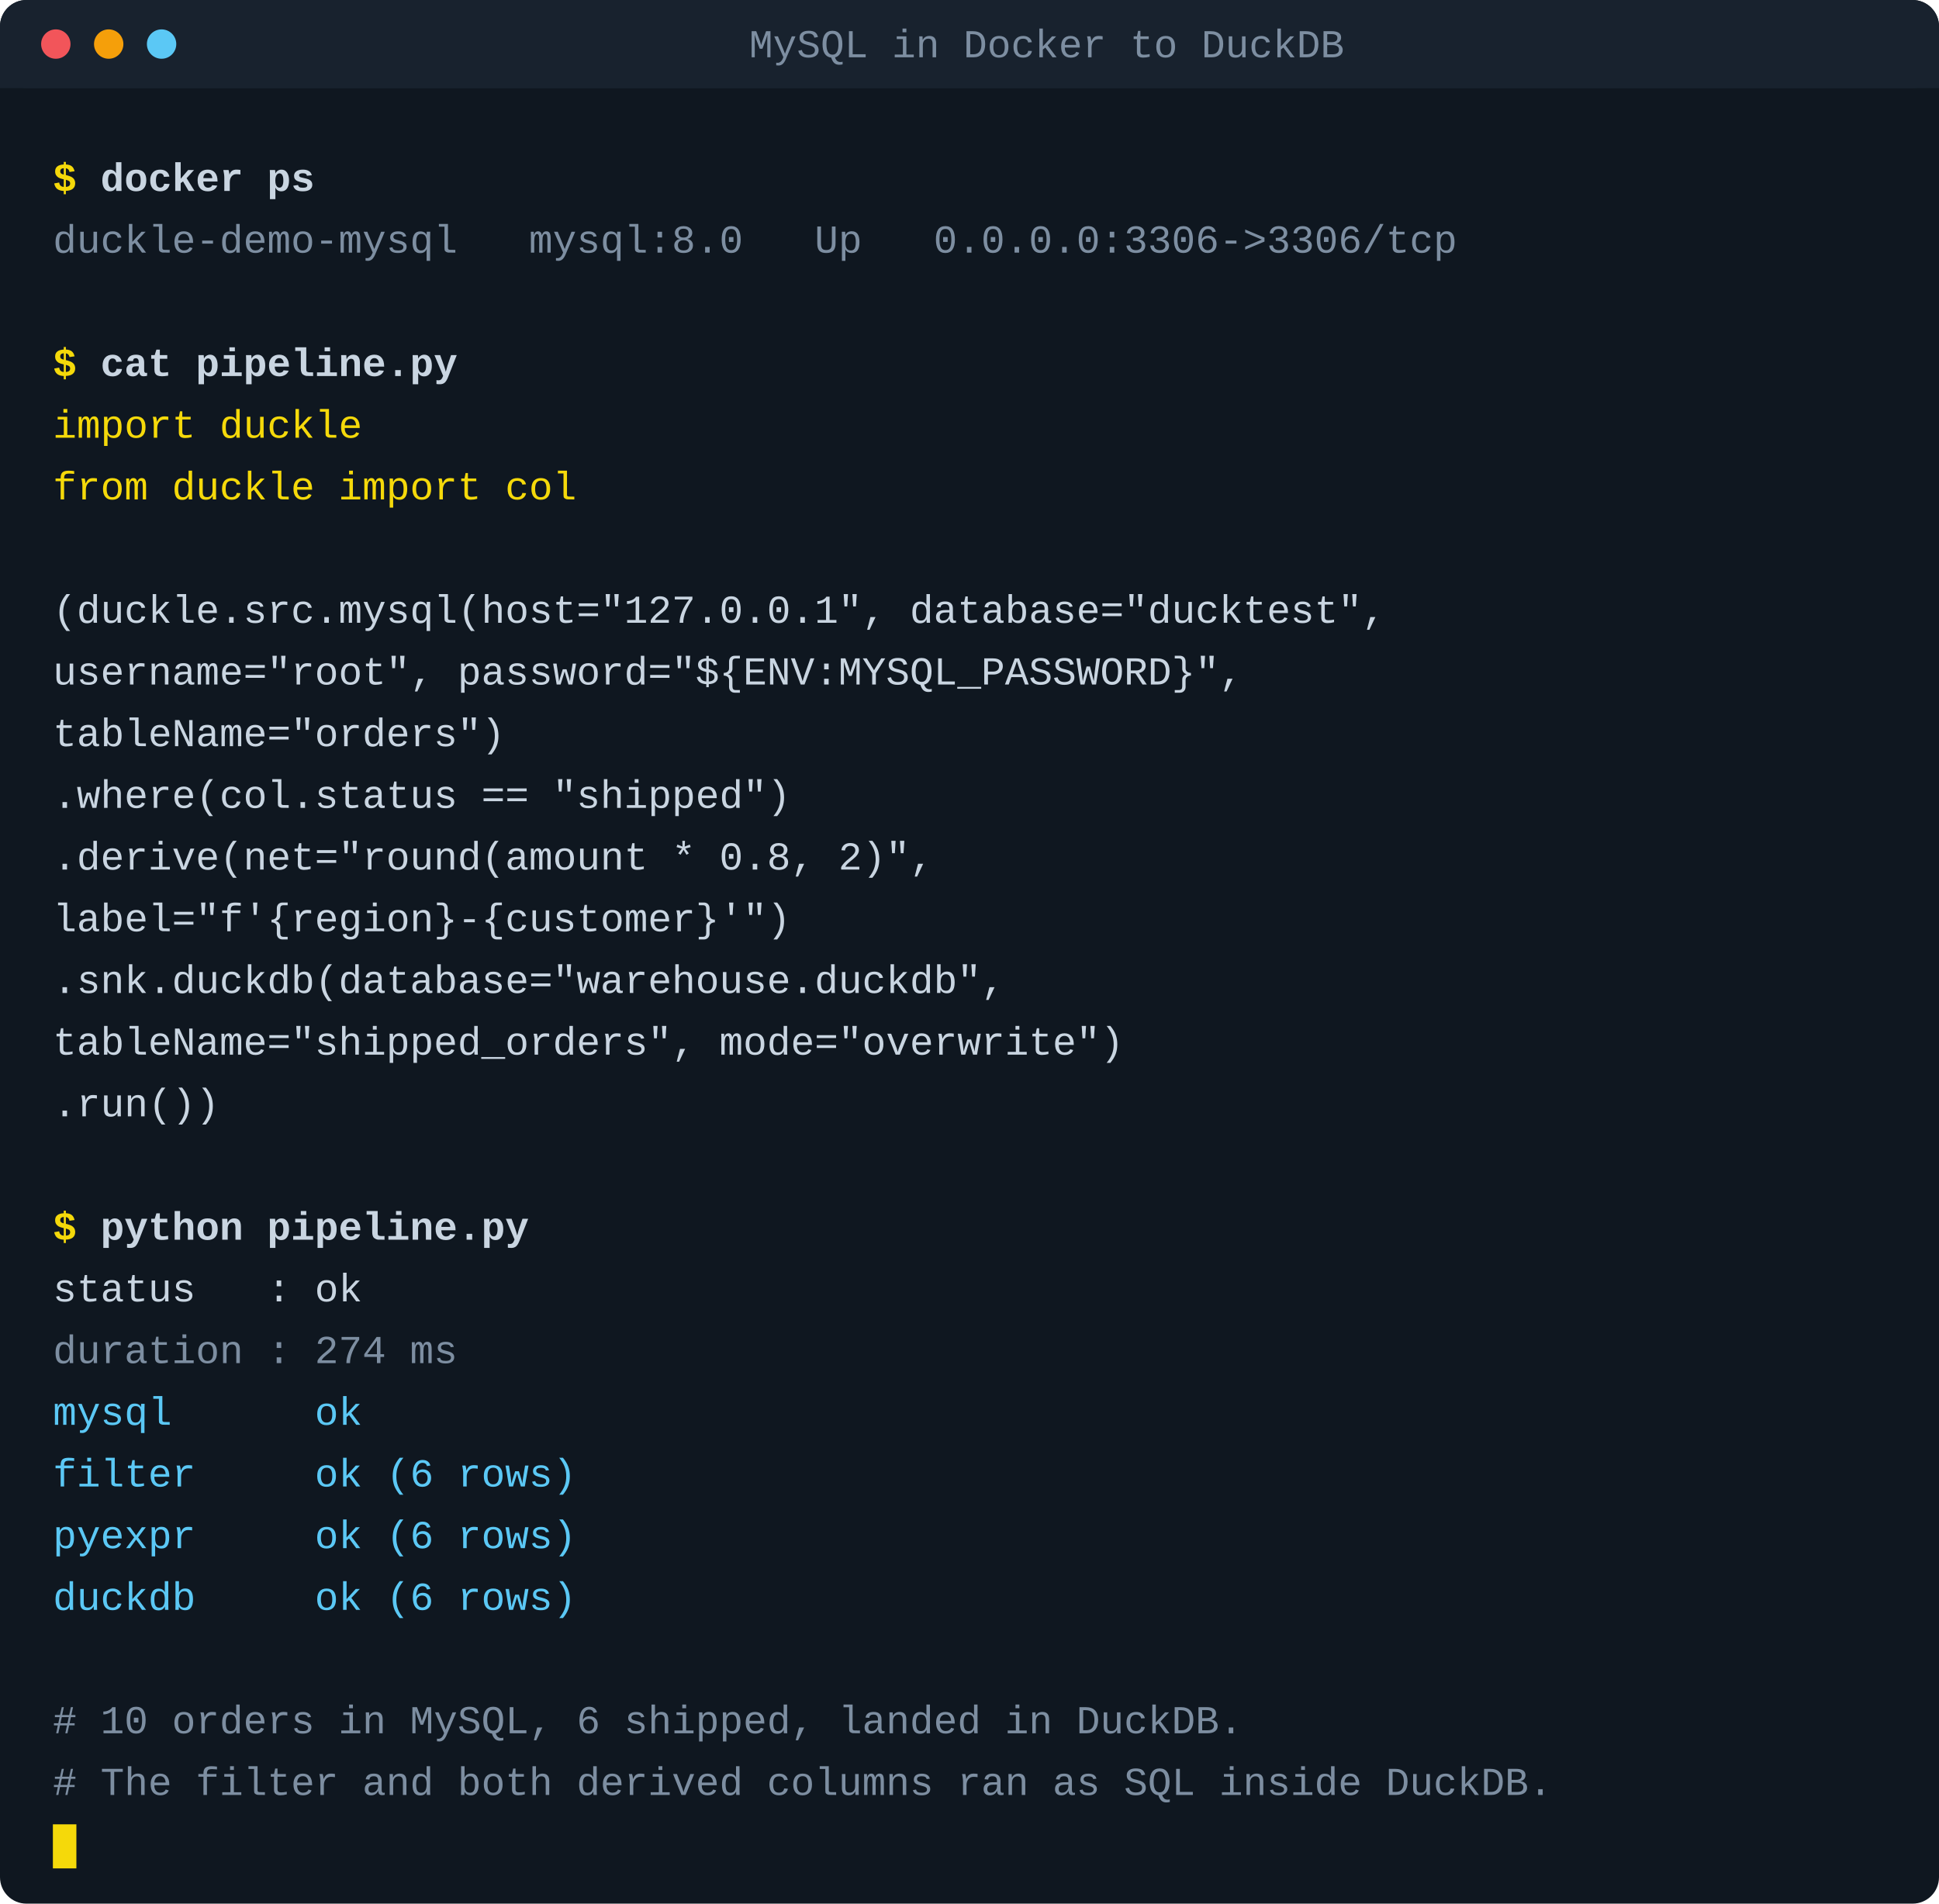
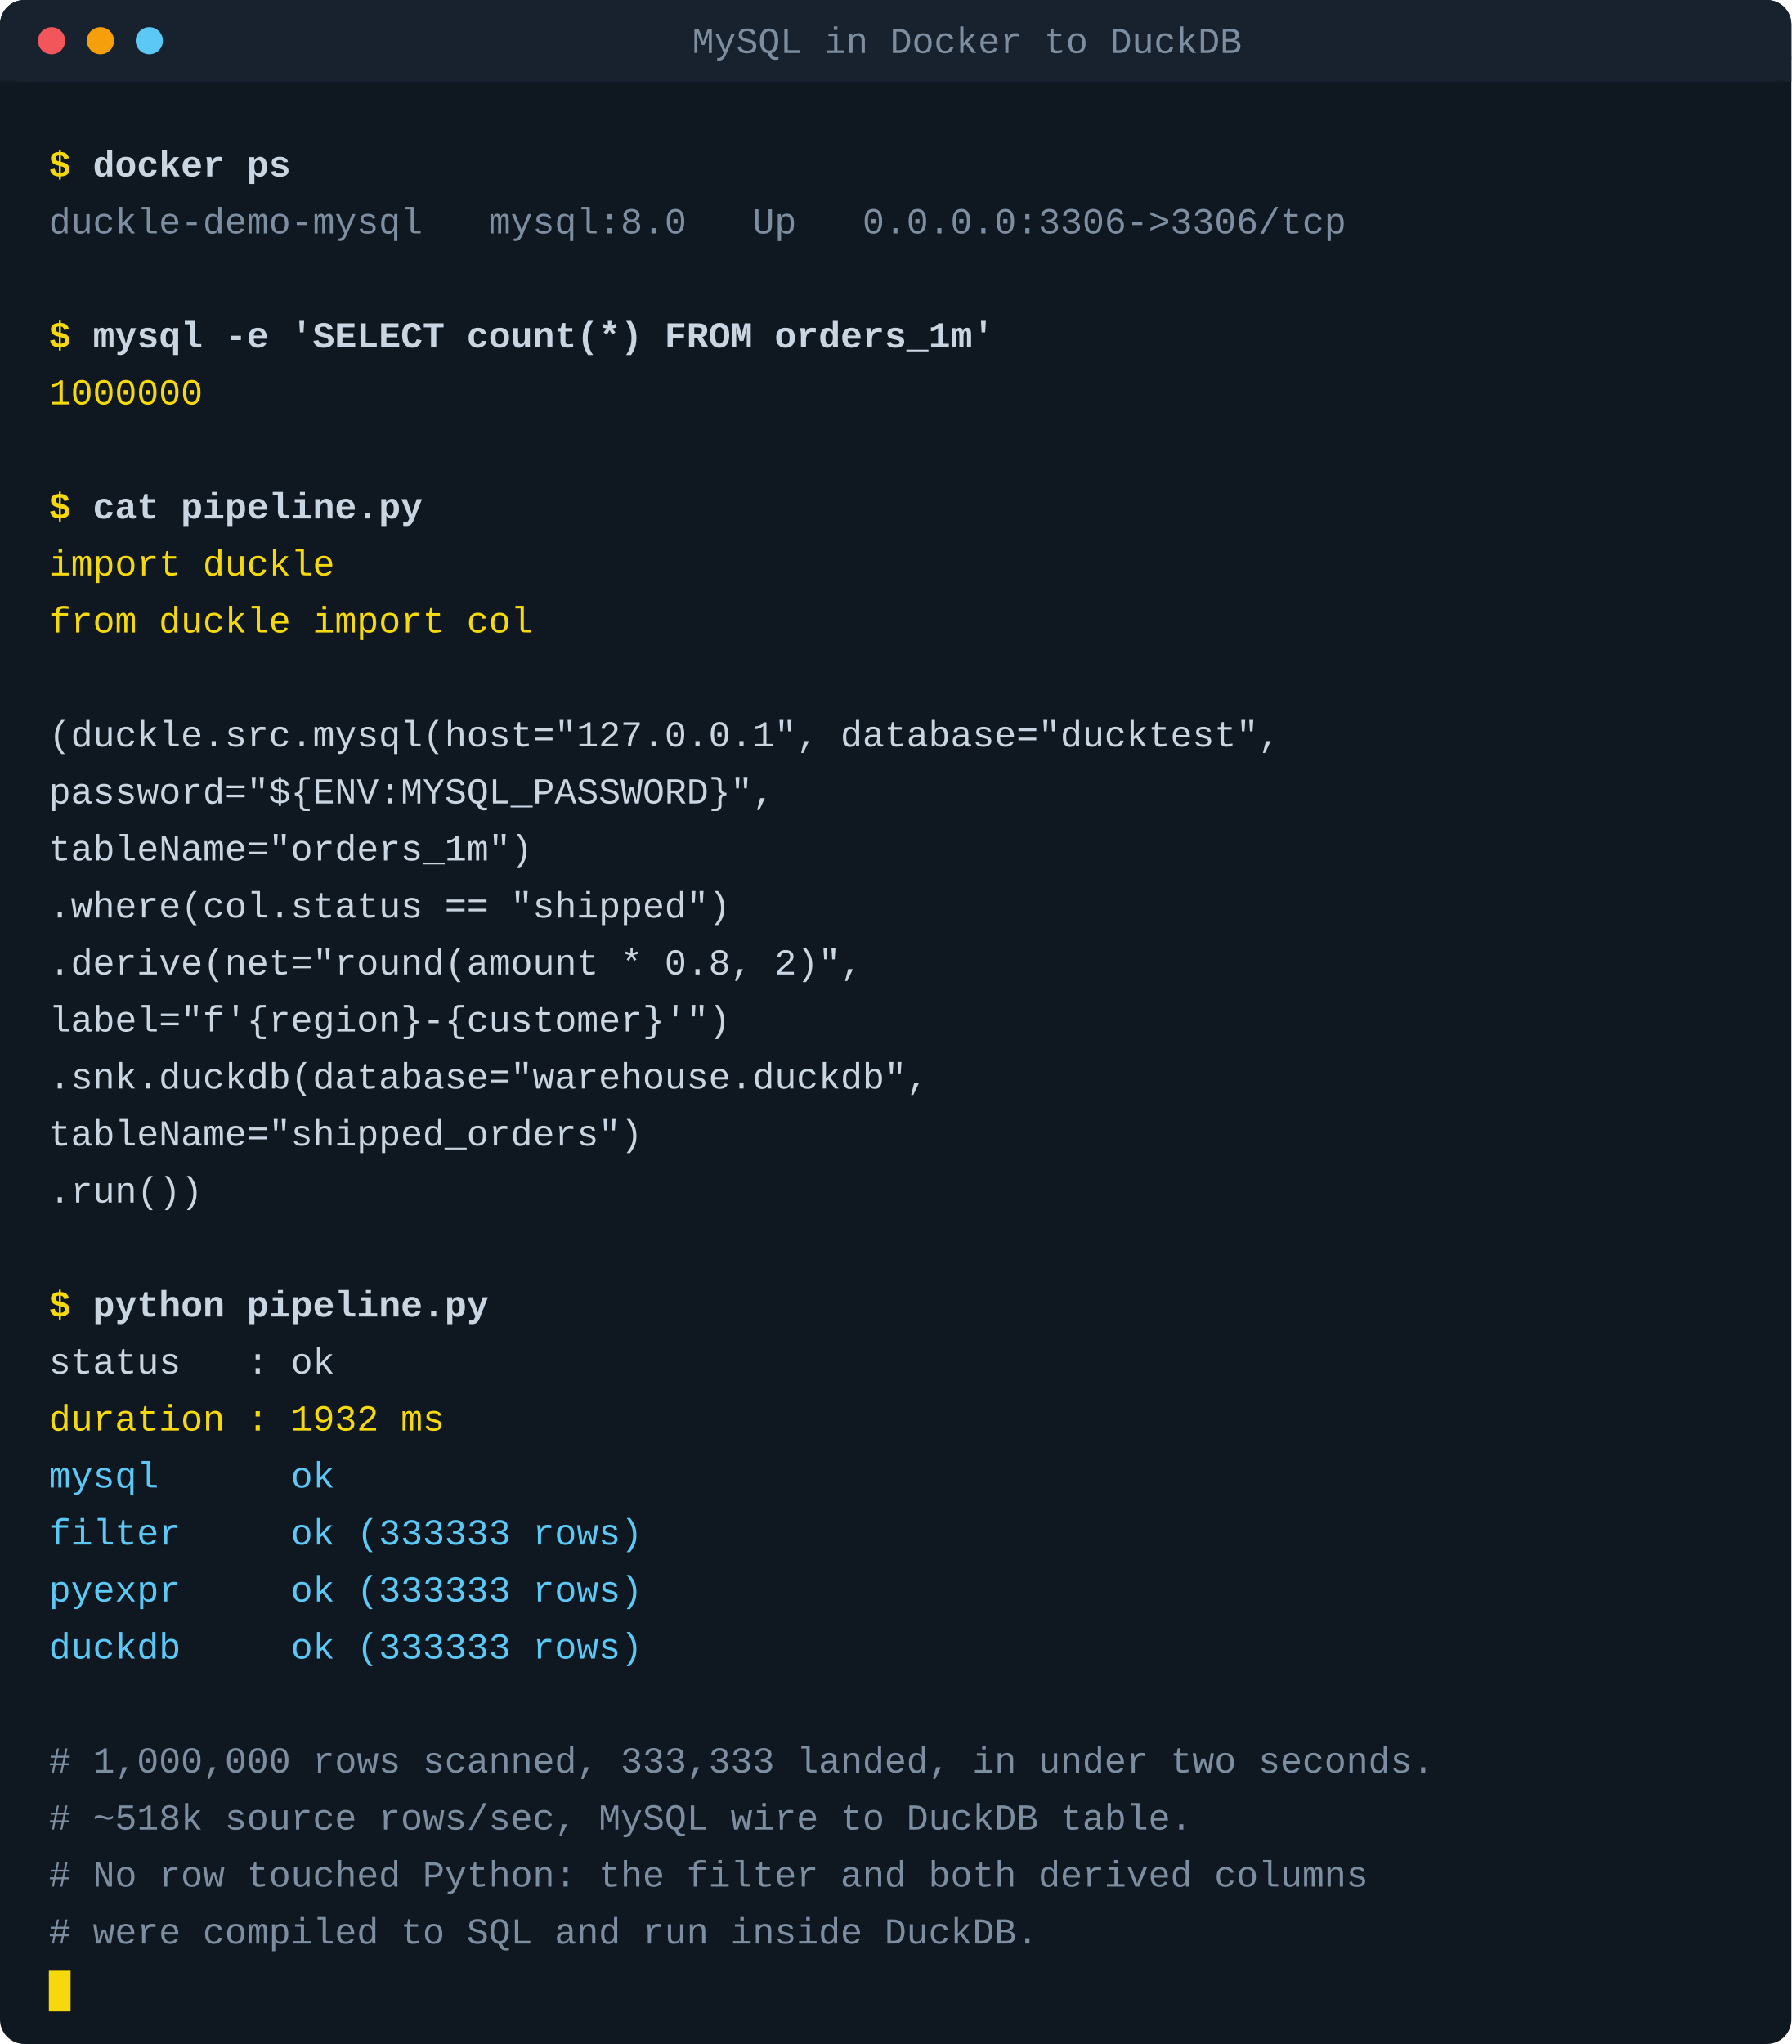
- <svg xmlns="http://www.w3.org/2000/svg" width="660" height="648" viewBox="0 0 660 648" role="img" aria-label="MySQL in Docker to DuckDB">
+ <svg xmlns="http://www.w3.org/2000/svg" width="660" height="753" viewBox="0 0 660 753" role="img" aria-label="MySQL in Docker to DuckDB">
  <style>
.m{font-family:'SFMono-Regular',Consolas,'Liberation Mono',Menlo,monospace;font-size:13.5px;white-space:pre}
.p{fill:#f5d90a;font-weight:700}
.c{fill:#c9d5e1;font-weight:600}
.out{fill:#c9d5e1}
.dim{fill:#7d8ea1}
.ok{fill:#5bc8f5}
.err{fill:#f2555a}
.key{fill:#f5d90a}
.cur{animation:blink 1.06s steps(1,end) infinite}
@keyframes blink{0%,50%{opacity:1}50.01%,100%{opacity:0}}
</style>
-   <rect width="660" height="648" rx="9" fill="#0f1720" />
+   <rect width="660" height="753" rx="9" fill="#0f1720" />
  <rect width="660" height="30" rx="9" fill="#18222e" />
  <rect y="21" width="660" height="9" fill="#18222e" />
  <circle cx="19" cy="15" r="5" fill="#f2555a" />
  <circle cx="37" cy="15" r="5" fill="#f59f0a" />
  <circle cx="55" cy="15" r="5" fill="#5bc8f5" />
  <text x="255" y="19.5" class="m dim" font-size="11.5">MySQL in Docker to DuckDB</text>
  <text x="18" y="65" class="m">
    <tspan class="p">$</tspan>
    <tspan class="c">docker ps</tspan>
  </text>
  <text x="18" y="86" class="m dim">duckle-demo-mysql   mysql:8.0   Up   0.0.0.0:3306-&gt;3306/tcp</text>
  <text x="18" y="128" class="m">
    <tspan class="p">$</tspan>
+     <tspan class="c">mysql -e 'SELECT count(*) FROM orders_1m'</tspan>
+   </text>
+   <text x="18" y="149" class="m key">1000000</text>
+   <text x="18" y="191" class="m">
+     <tspan class="p">$</tspan>
    <tspan class="c">cat pipeline.py</tspan>
  </text>
-   <text x="18" y="149" class="m key">import duckle</text>
-   <text x="18" y="170" class="m key">from duckle import col</text>
-   <text x="18" y="212" class="m out">(duckle.src.mysql(host="127.0.0.1", database="ducktest",</text>
-   <text x="18" y="233" class="m out">                  username="root", password="${ENV:MYSQL_PASSWORD}",</text>
-   <text x="18" y="254" class="m out">                  tableName="orders")</text>
-   <text x="18" y="275" class="m out">    .where(col.status == "shipped")</text>
-   <text x="18" y="296" class="m out">    .derive(net="round(amount * 0.8, 2)",</text>
-   <text x="18" y="317" class="m out">            label="f'{region}-{customer}'")</text>
-   <text x="18" y="338" class="m out">    .snk.duckdb(database="warehouse.duckdb",</text>
-   <text x="18" y="359" class="m out">                tableName="shipped_orders", mode="overwrite")</text>
-   <text x="18" y="380" class="m out">    .run())</text>
-   <text x="18" y="422" class="m">
+   <text x="18" y="212" class="m key">import duckle</text>
+   <text x="18" y="233" class="m key">from duckle import col</text>
+   <text x="18" y="275" class="m out">(duckle.src.mysql(host="127.0.0.1", database="ducktest",</text>
+   <text x="18" y="296" class="m out">                  password="${ENV:MYSQL_PASSWORD}",</text>
+   <text x="18" y="317" class="m out">                  tableName="orders_1m")</text>
+   <text x="18" y="338" class="m out">    .where(col.status == "shipped")</text>
+   <text x="18" y="359" class="m out">    .derive(net="round(amount * 0.8, 2)",</text>
+   <text x="18" y="380" class="m out">            label="f'{region}-{customer}'")</text>
+   <text x="18" y="401" class="m out">    .snk.duckdb(database="warehouse.duckdb",</text>
+   <text x="18" y="422" class="m out">                tableName="shipped_orders")</text>
+   <text x="18" y="443" class="m out">    .run())</text>
+   <text x="18" y="485" class="m">
    <tspan class="p">$</tspan>
    <tspan class="c">python pipeline.py</tspan>
  </text>
-   <text x="18" y="443" class="m out">status   : ok</text>
-   <text x="18" y="464" class="m dim">duration : 274 ms</text>
-   <text x="18" y="485" class="m ok">  mysql      ok</text>
-   <text x="18" y="506" class="m ok">  filter     ok (6 rows)</text>
-   <text x="18" y="527" class="m ok">  pyexpr     ok (6 rows)</text>
-   <text x="18" y="548" class="m ok">  duckdb     ok (6 rows)</text>
-   <text x="18" y="590" class="m dim"># 10 orders in MySQL, 6 shipped, landed in DuckDB.</text>
-   <text x="18" y="611" class="m dim"># The filter and both derived columns ran as SQL inside DuckDB.</text>
-   <rect class="cur" x="18" y="621" width="8" height="15" fill="#f5d90a" />
+   <text x="18" y="506" class="m out">status   : ok</text>
+   <text x="18" y="527" class="m key">duration : 1932 ms</text>
+   <text x="18" y="548" class="m ok">  mysql      ok</text>
+   <text x="18" y="569" class="m ok">  filter     ok (333333 rows)</text>
+   <text x="18" y="590" class="m ok">  pyexpr     ok (333333 rows)</text>
+   <text x="18" y="611" class="m ok">  duckdb     ok (333333 rows)</text>
+   <text x="18" y="653" class="m dim"># 1,000,000 rows scanned, 333,333 landed, in under two seconds.</text>
+   <text x="18" y="674" class="m dim"># ~518k source rows/sec, MySQL wire to DuckDB table.</text>
+   <text x="18" y="695" class="m dim"># No row touched Python: the filter and both derived columns</text>
+   <text x="18" y="716" class="m dim"># were compiled to SQL and run inside DuckDB.</text>
+   <rect class="cur" x="18" y="726" width="8" height="15" fill="#f5d90a" />
</svg>
